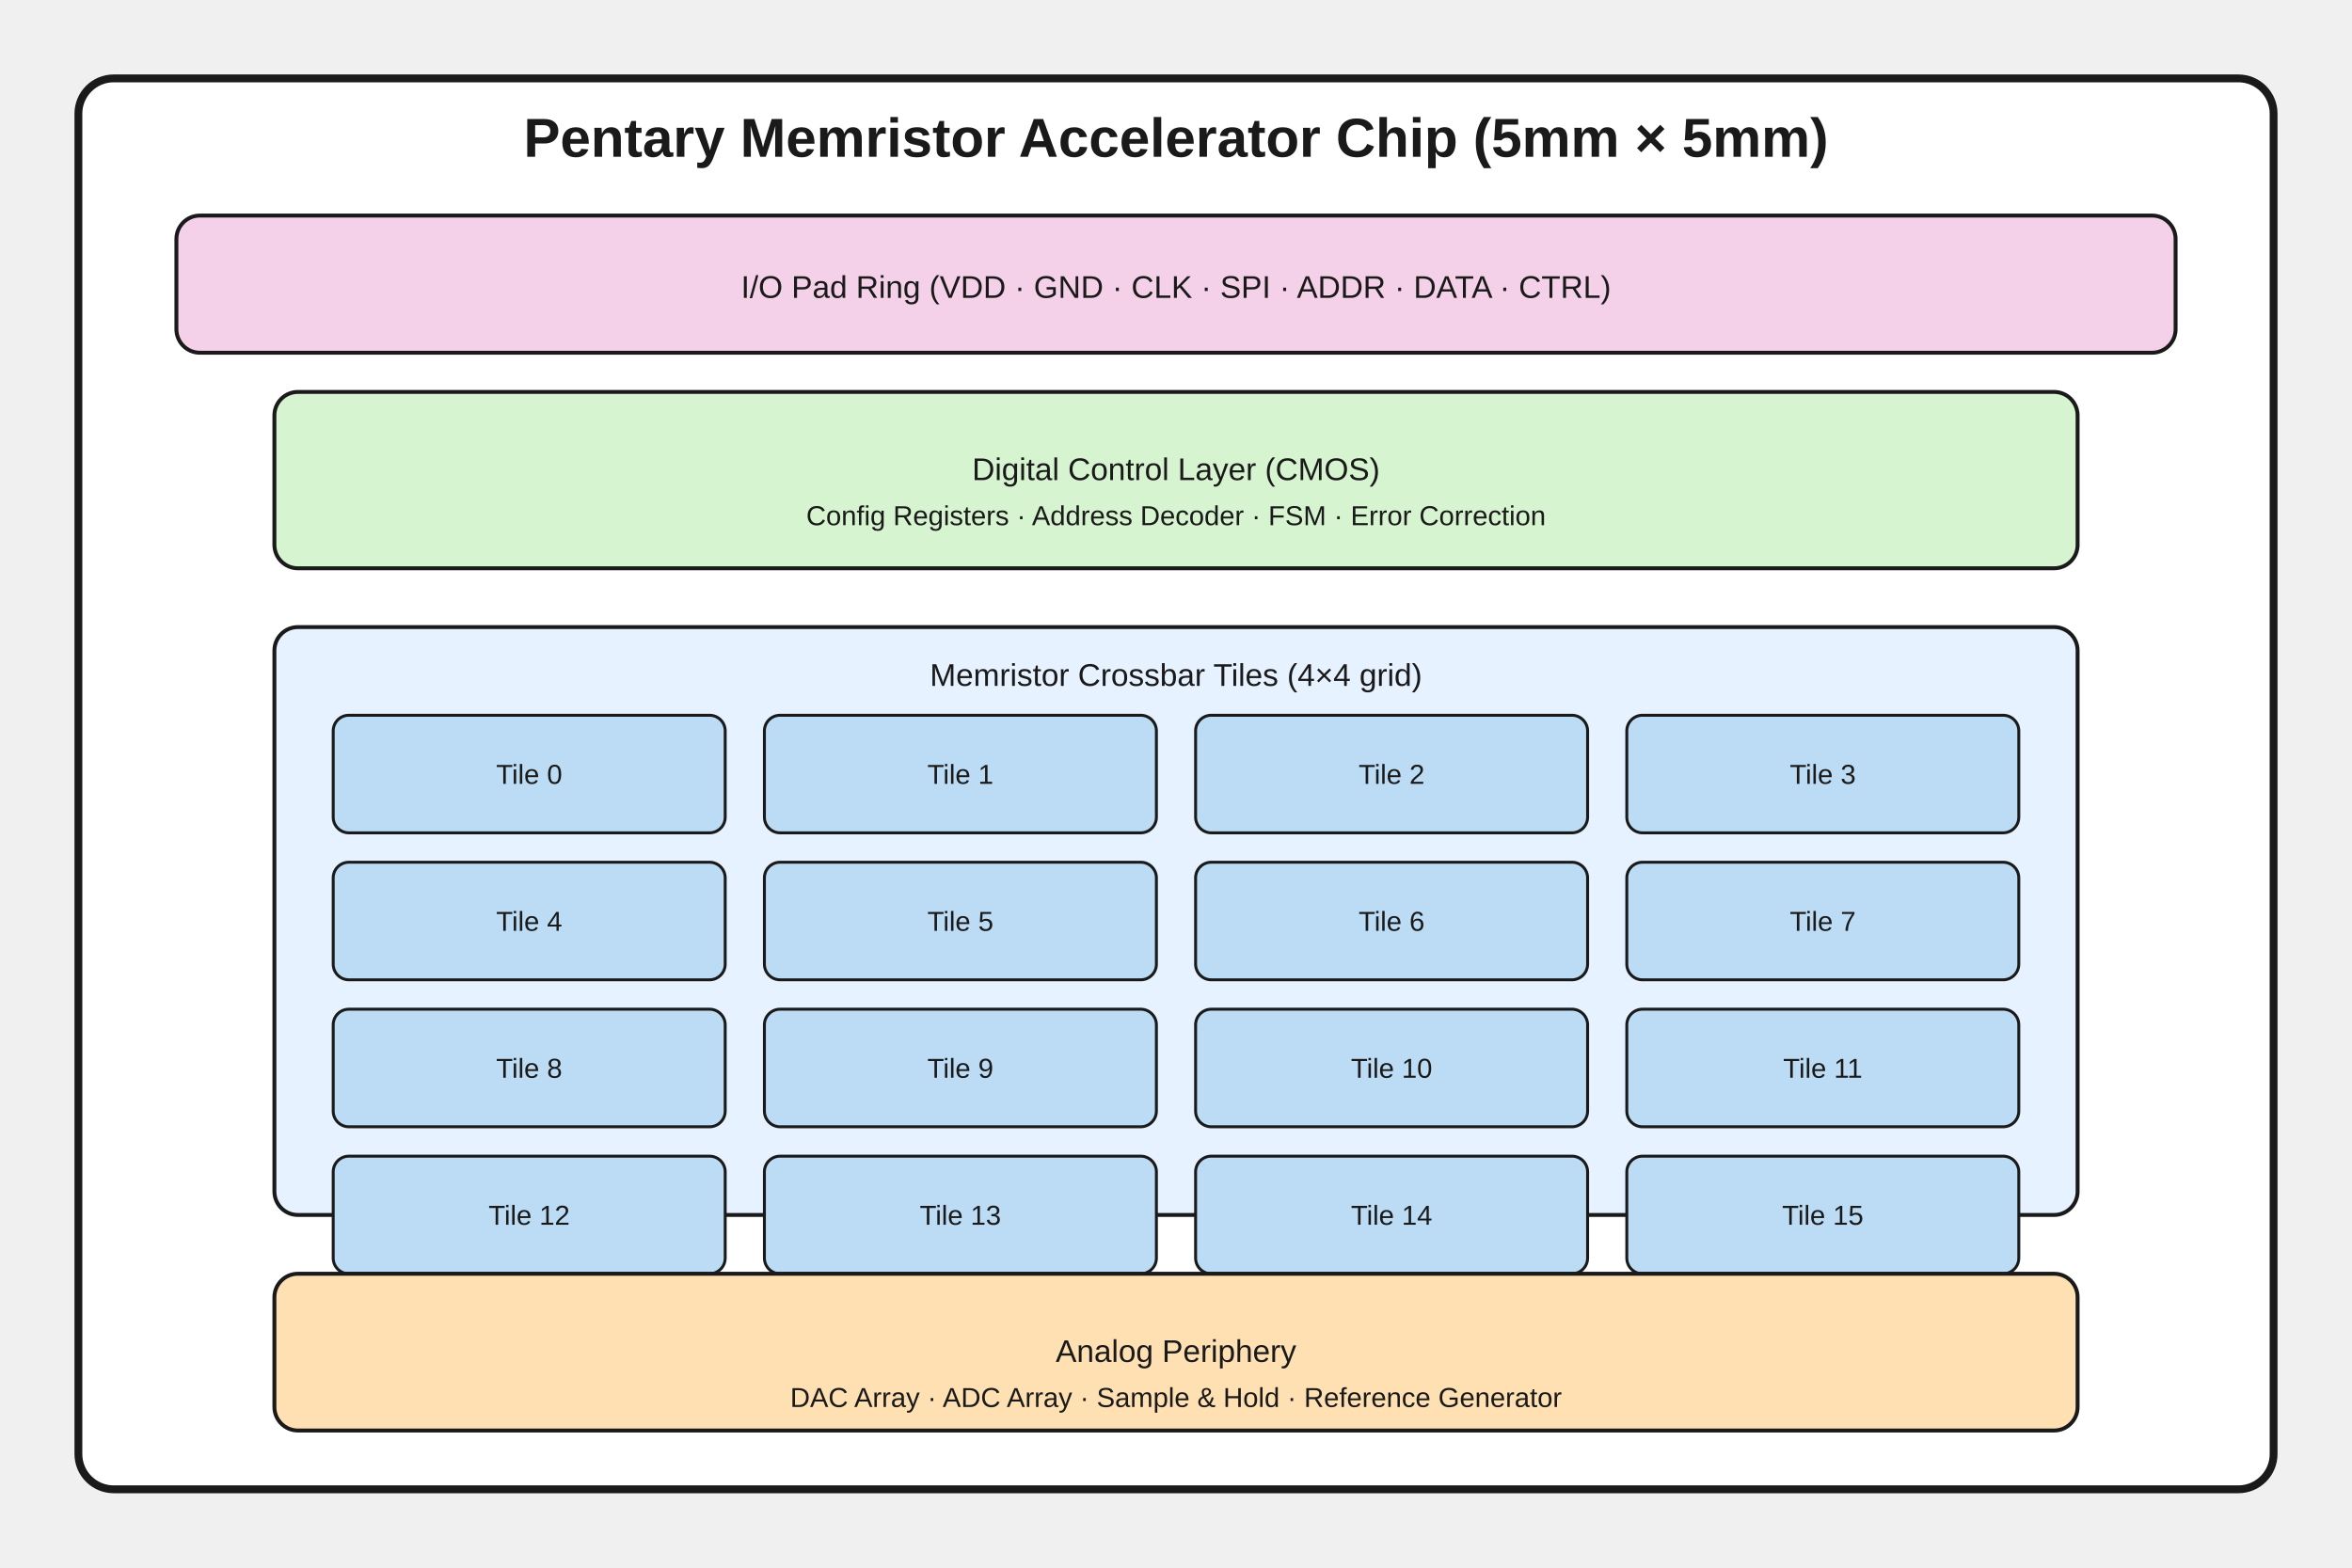
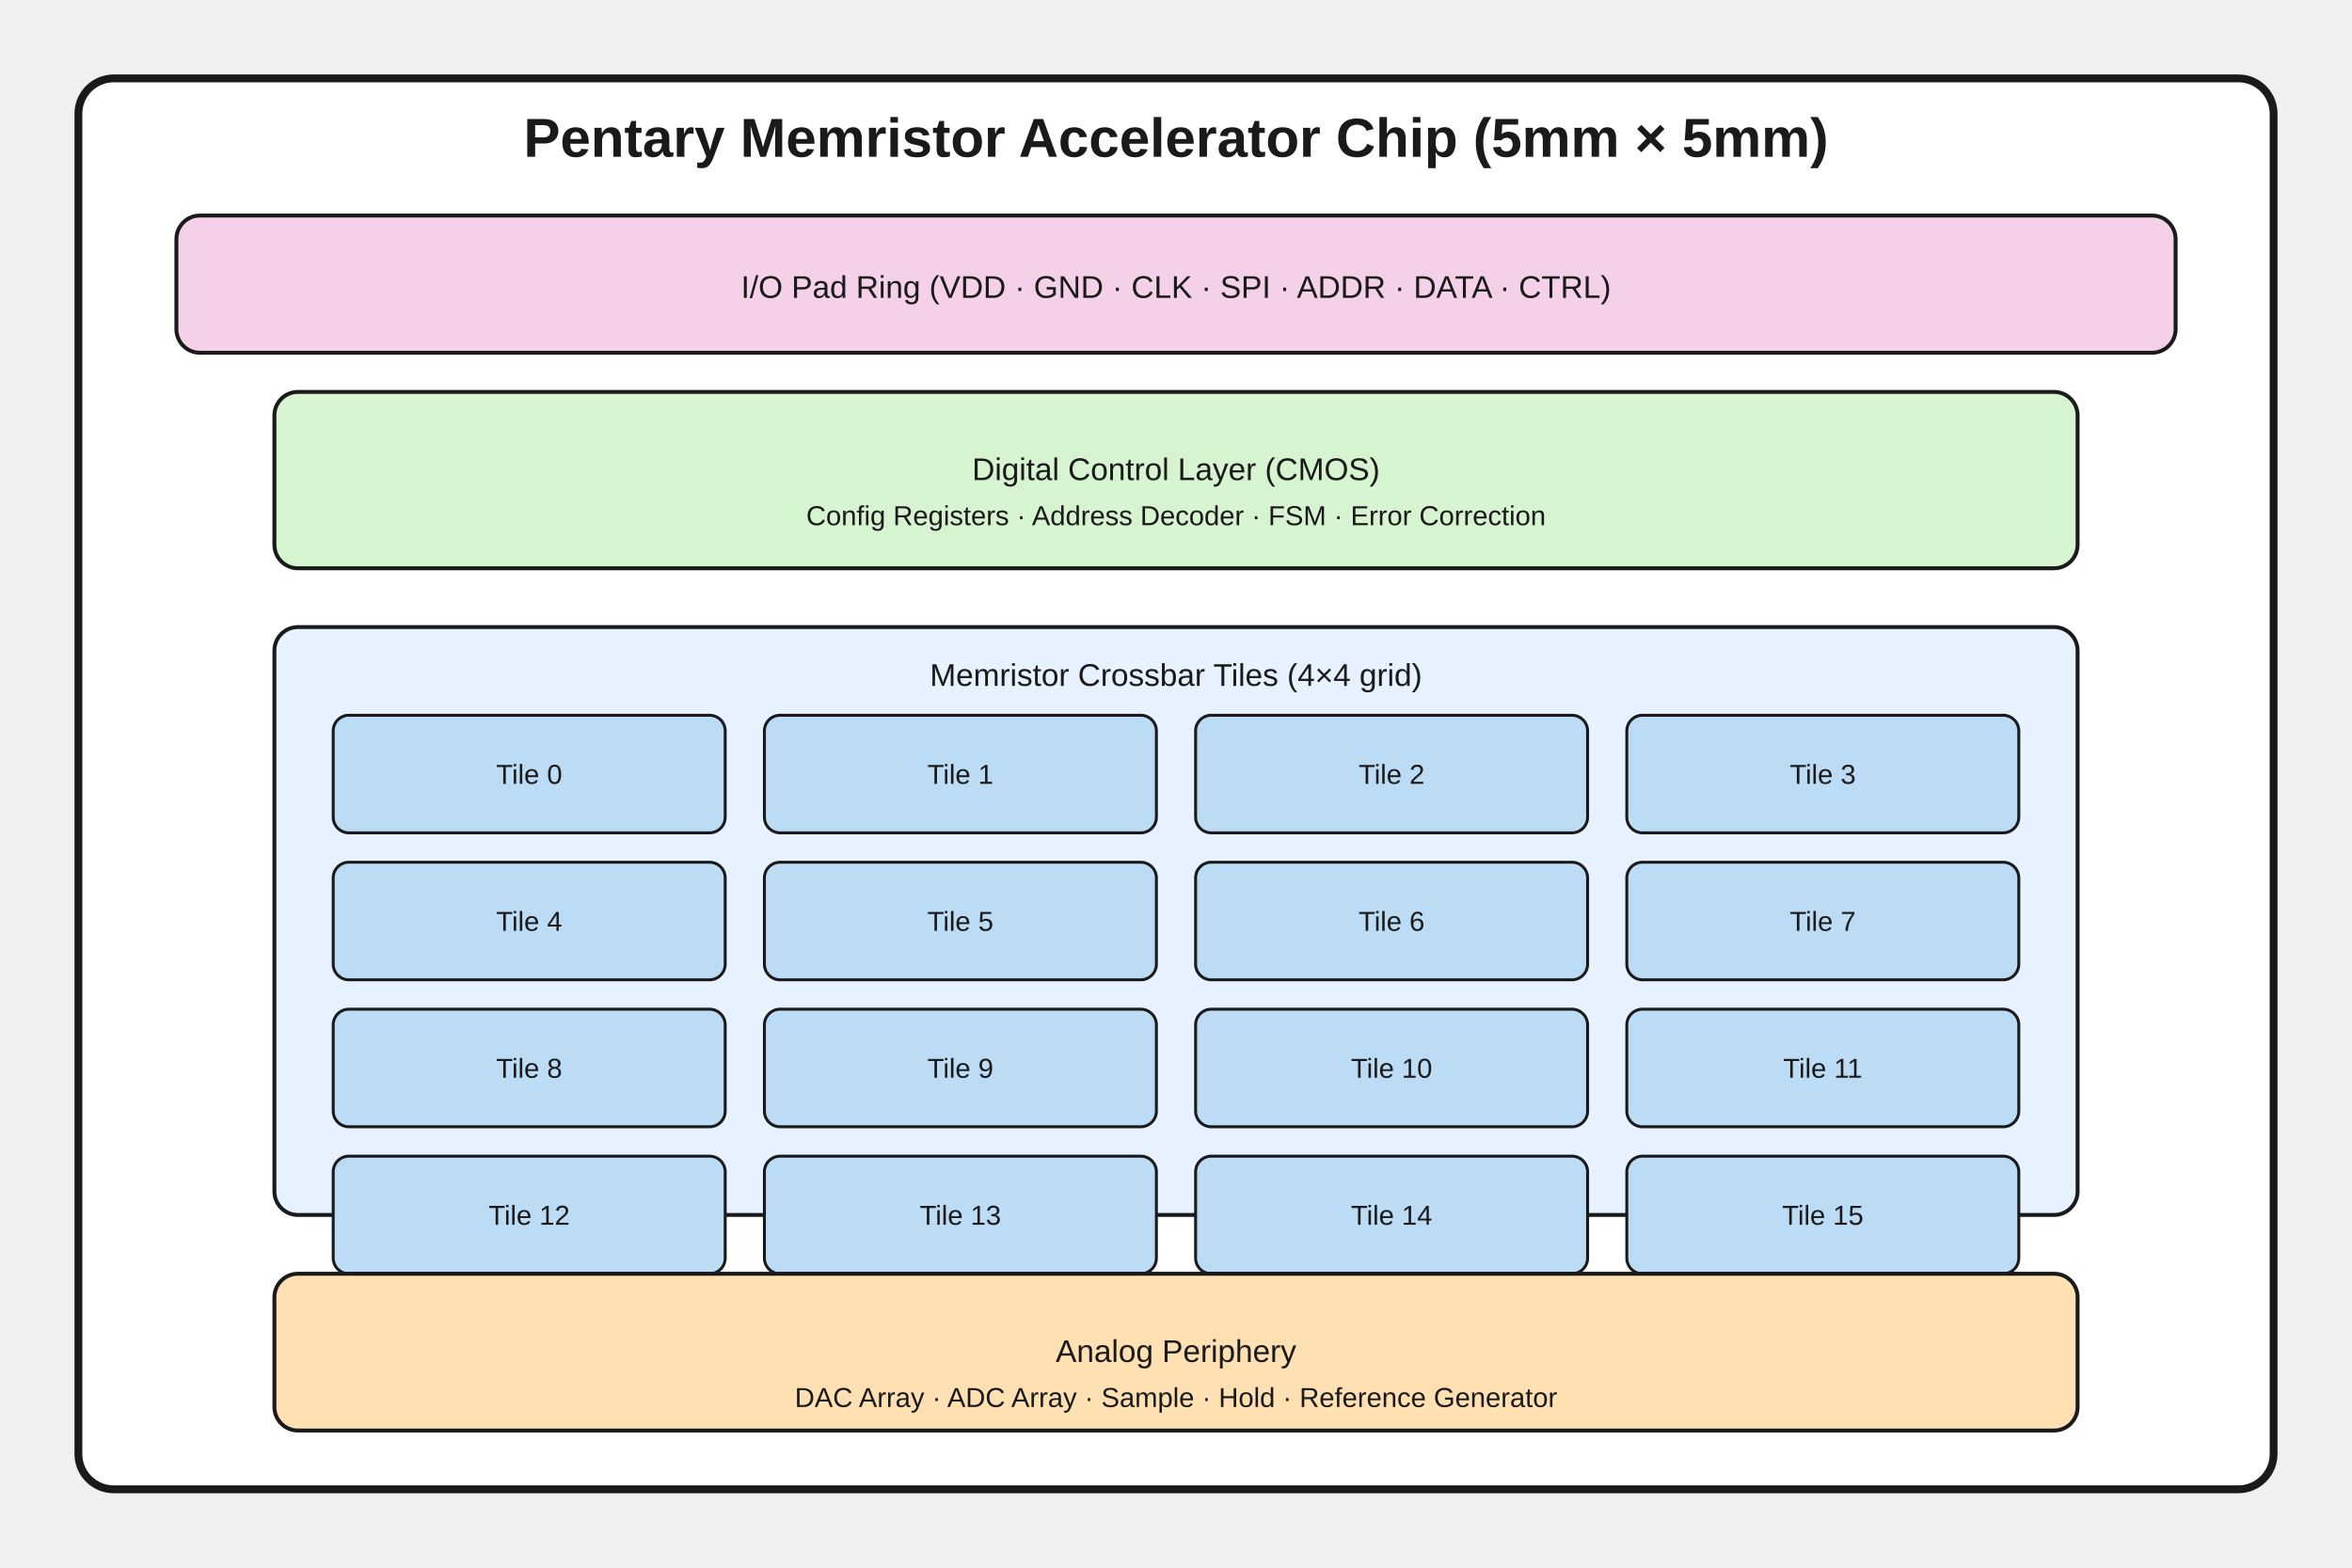
<svg xmlns="http://www.w3.org/2000/svg" width="1200" height="800" viewBox="0 0 1200 800">
  <style>
    .title { font: 28px 'Arial', sans-serif; fill: #1a1a1a; font-weight: 700; }
    .label { font: 16px 'Arial', sans-serif; fill: #1a1a1a; }
    .small { font: 14px 'Arial', sans-serif; fill: #1a1a1a; }
    .outline { fill: #ffffff; stroke: #1a1a1a; stroke-width: 4; }
    .ring { fill: #f4d1e8; stroke: #1a1a1a; stroke-width: 2; }
    .control { fill: #d7f4d0; stroke: #1a1a1a; stroke-width: 2; }
    .tile-area { fill: #e6f2ff; stroke: #1a1a1a; stroke-width: 2; }
    .tile { fill: #bcdcf5; stroke: #1a1a1a; stroke-width: 1.5; }
    .analog { fill: #ffe0b2; stroke: #1a1a1a; stroke-width: 2; }
  </style>
  <rect x="40" y="40" width="1120" height="720" rx="18" class="outline" />
  <text x="600" y="80" text-anchor="middle" class="title">Pentary Memristor Accelerator Chip (5mm × 5mm)</text>
  <rect x="90" y="110" width="1020" height="70" rx="12" class="ring" />
  <text x="600" y="152" text-anchor="middle" class="label">I/O Pad Ring (VDD · GND · CLK · SPI · ADDR · DATA · CTRL)</text>
  <rect x="140" y="200" width="920" height="90" rx="12" class="control" />
  <text x="600" y="245" text-anchor="middle" class="label">Digital Control Layer (CMOS)</text>
  <text x="600" y="268" text-anchor="middle" class="small">Config Registers · Address Decoder · FSM · Error Correction</text>
  <rect x="140" y="320" width="920" height="300" rx="12" class="tile-area" />
  <text x="600" y="350" text-anchor="middle" class="label">Memristor Crossbar Tiles (4×4 grid)</text>
  <g>
    <rect x="170" y="365" width="200" height="60" rx="8" class="tile" />
    <rect x="390" y="365" width="200" height="60" rx="8" class="tile" />
    <rect x="610" y="365" width="200" height="60" rx="8" class="tile" />
    <rect x="830" y="365" width="200" height="60" rx="8" class="tile" />
    <rect x="170" y="440" width="200" height="60" rx="8" class="tile" />
    <rect x="390" y="440" width="200" height="60" rx="8" class="tile" />
    <rect x="610" y="440" width="200" height="60" rx="8" class="tile" />
    <rect x="830" y="440" width="200" height="60" rx="8" class="tile" />
    <rect x="170" y="515" width="200" height="60" rx="8" class="tile" />
    <rect x="390" y="515" width="200" height="60" rx="8" class="tile" />
    <rect x="610" y="515" width="200" height="60" rx="8" class="tile" />
    <rect x="830" y="515" width="200" height="60" rx="8" class="tile" />
    <rect x="170" y="590" width="200" height="60" rx="8" class="tile" />
    <rect x="390" y="590" width="200" height="60" rx="8" class="tile" />
    <rect x="610" y="590" width="200" height="60" rx="8" class="tile" />
    <rect x="830" y="590" width="200" height="60" rx="8" class="tile" />
  </g>
  <g class="small">
    <text x="270" y="400" text-anchor="middle">Tile 0</text>
    <text x="490" y="400" text-anchor="middle">Tile 1</text>
    <text x="710" y="400" text-anchor="middle">Tile 2</text>
    <text x="930" y="400" text-anchor="middle">Tile 3</text>
    <text x="270" y="475" text-anchor="middle">Tile 4</text>
    <text x="490" y="475" text-anchor="middle">Tile 5</text>
    <text x="710" y="475" text-anchor="middle">Tile 6</text>
    <text x="930" y="475" text-anchor="middle">Tile 7</text>
    <text x="270" y="550" text-anchor="middle">Tile 8</text>
    <text x="490" y="550" text-anchor="middle">Tile 9</text>
    <text x="710" y="550" text-anchor="middle">Tile 10</text>
    <text x="930" y="550" text-anchor="middle">Tile 11</text>
    <text x="270" y="625" text-anchor="middle">Tile 12</text>
    <text x="490" y="625" text-anchor="middle">Tile 13</text>
    <text x="710" y="625" text-anchor="middle">Tile 14</text>
    <text x="930" y="625" text-anchor="middle">Tile 15</text>
  </g>
  <rect x="140" y="650" width="920" height="80" rx="12" class="analog" />
  <text x="600" y="695" text-anchor="middle" class="label">Analog Periphery</text>
-   <text x="600" y="718" text-anchor="middle" class="small">DAC Array · ADC Array · Sample &amp; Hold · Reference Generator</text>
+   <text x="600" y="718" text-anchor="middle" class="small">DAC Array · ADC Array · Sample · Hold · Reference Generator</text>
</svg>
